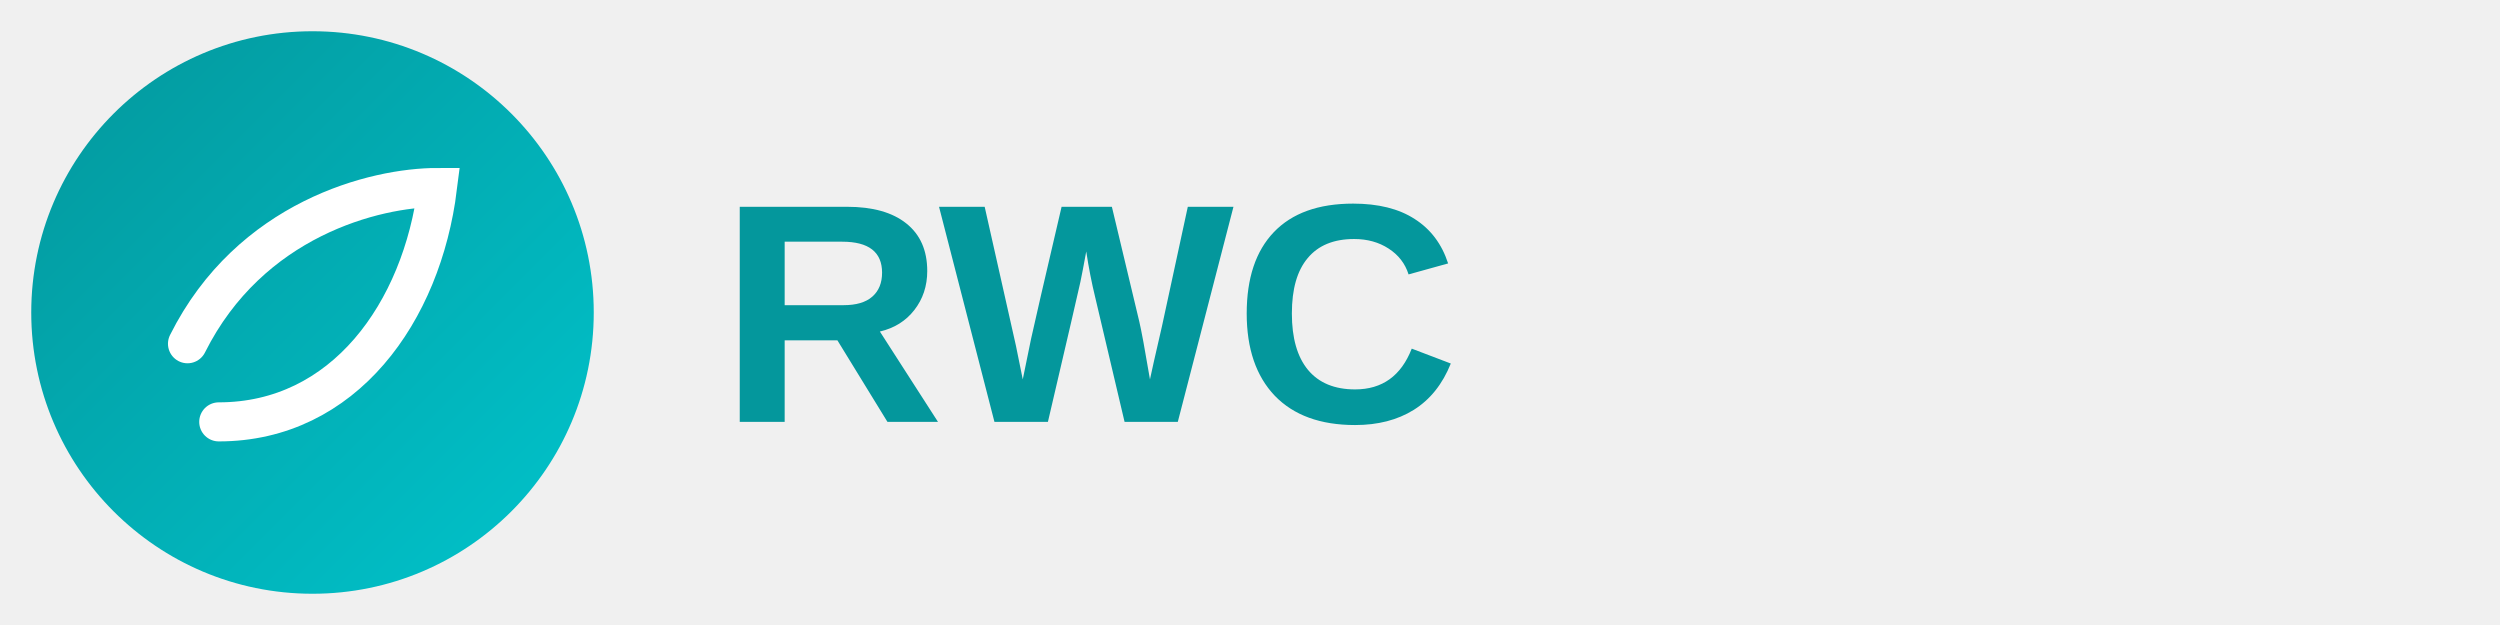
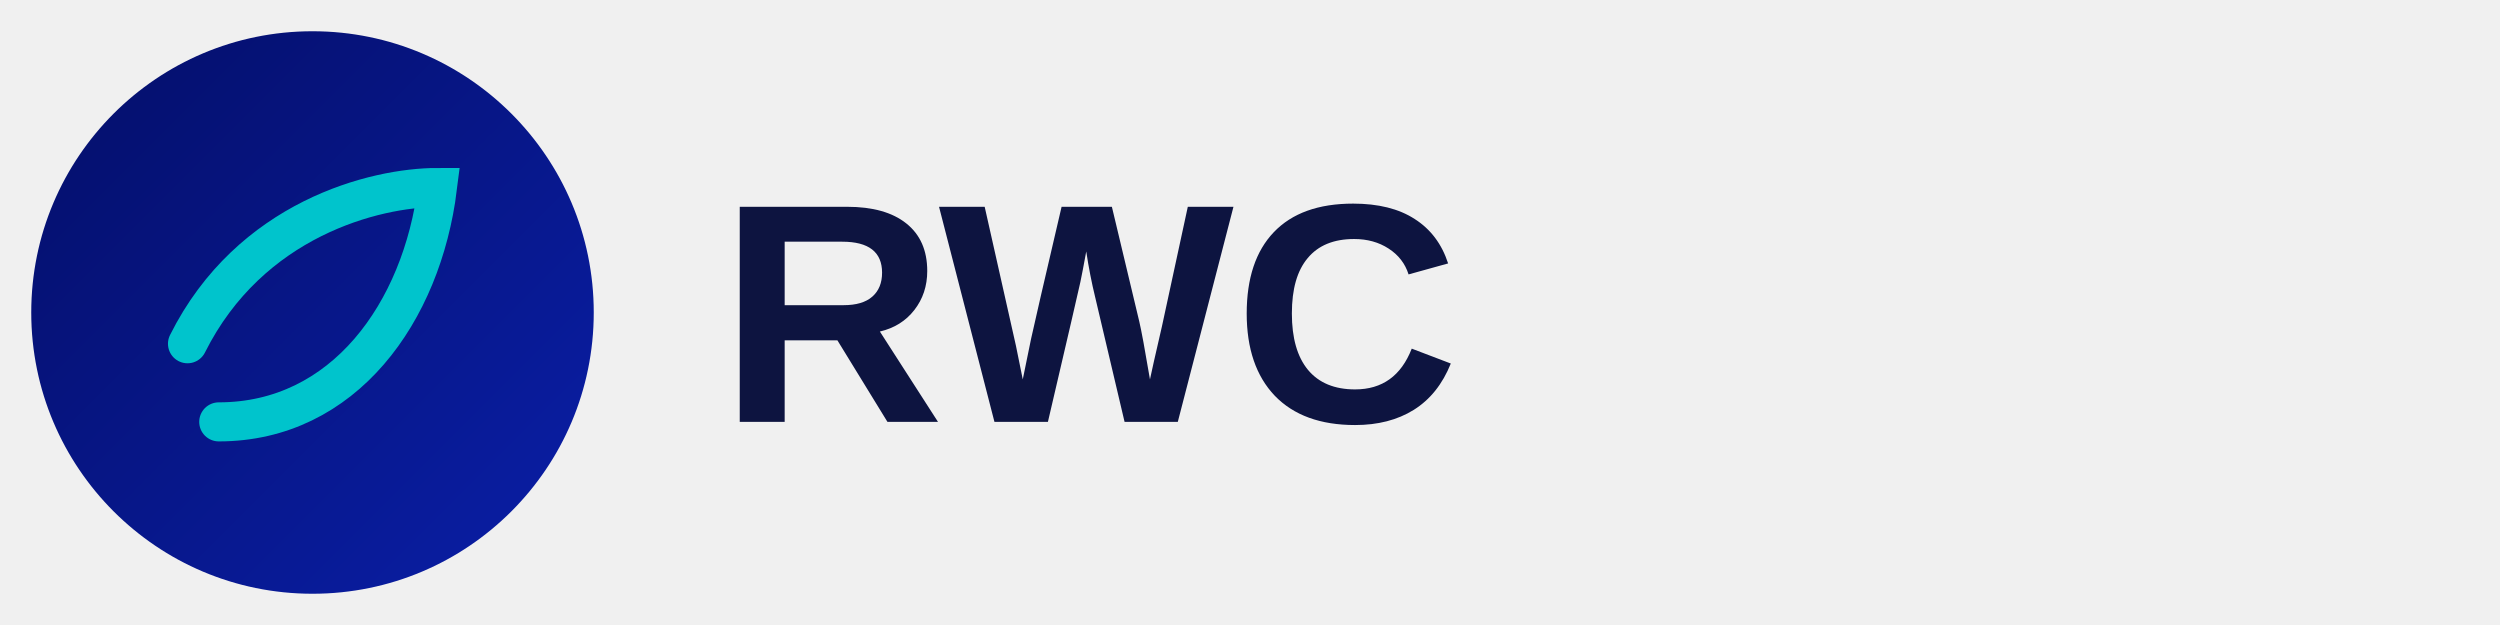
<svg xmlns="http://www.w3.org/2000/svg" width="160" height="40" viewBox="0 0 160 40" role="img" aria-label="Redefining Wellness Center">
  <defs>
    <linearGradient id="g" x1="0" y1="0" x2="1" y2="1">
-       <stop offset="0" stop-color="#04979c" />
-       <stop offset="1" stop-color="#00c4cc" />
+       <stop offset="0" stop-color="#040e68" />
+       <stop offset="1" stop-color="#0a1fa8" />
    </linearGradient>
  </defs>
  <circle cx="20" cy="20" r="18" fill="url(#g)" />
-   <path d="M12 22c4-8 12-10 16-10-1 8-6 15-14 15" fill="none" stroke="#fff" stroke-width="2.5" stroke-linecap="round" />
-   <text x="46" y="27" font-family="Poppins, Arial, sans-serif" font-size="20" font-weight="700" fill="#04979c">RWC</text>
+   <path d="M12 22c4-8 12-10 16-10-1 8-6 15-14 15" fill="none" stroke="#00c4cc" stroke-width="2.5" stroke-linecap="round" />
+   <text x="46" y="27" font-family="Poppins, Arial, sans-serif" font-size="20" font-weight="800" fill="#0d1440">RWC</text>
</svg>
